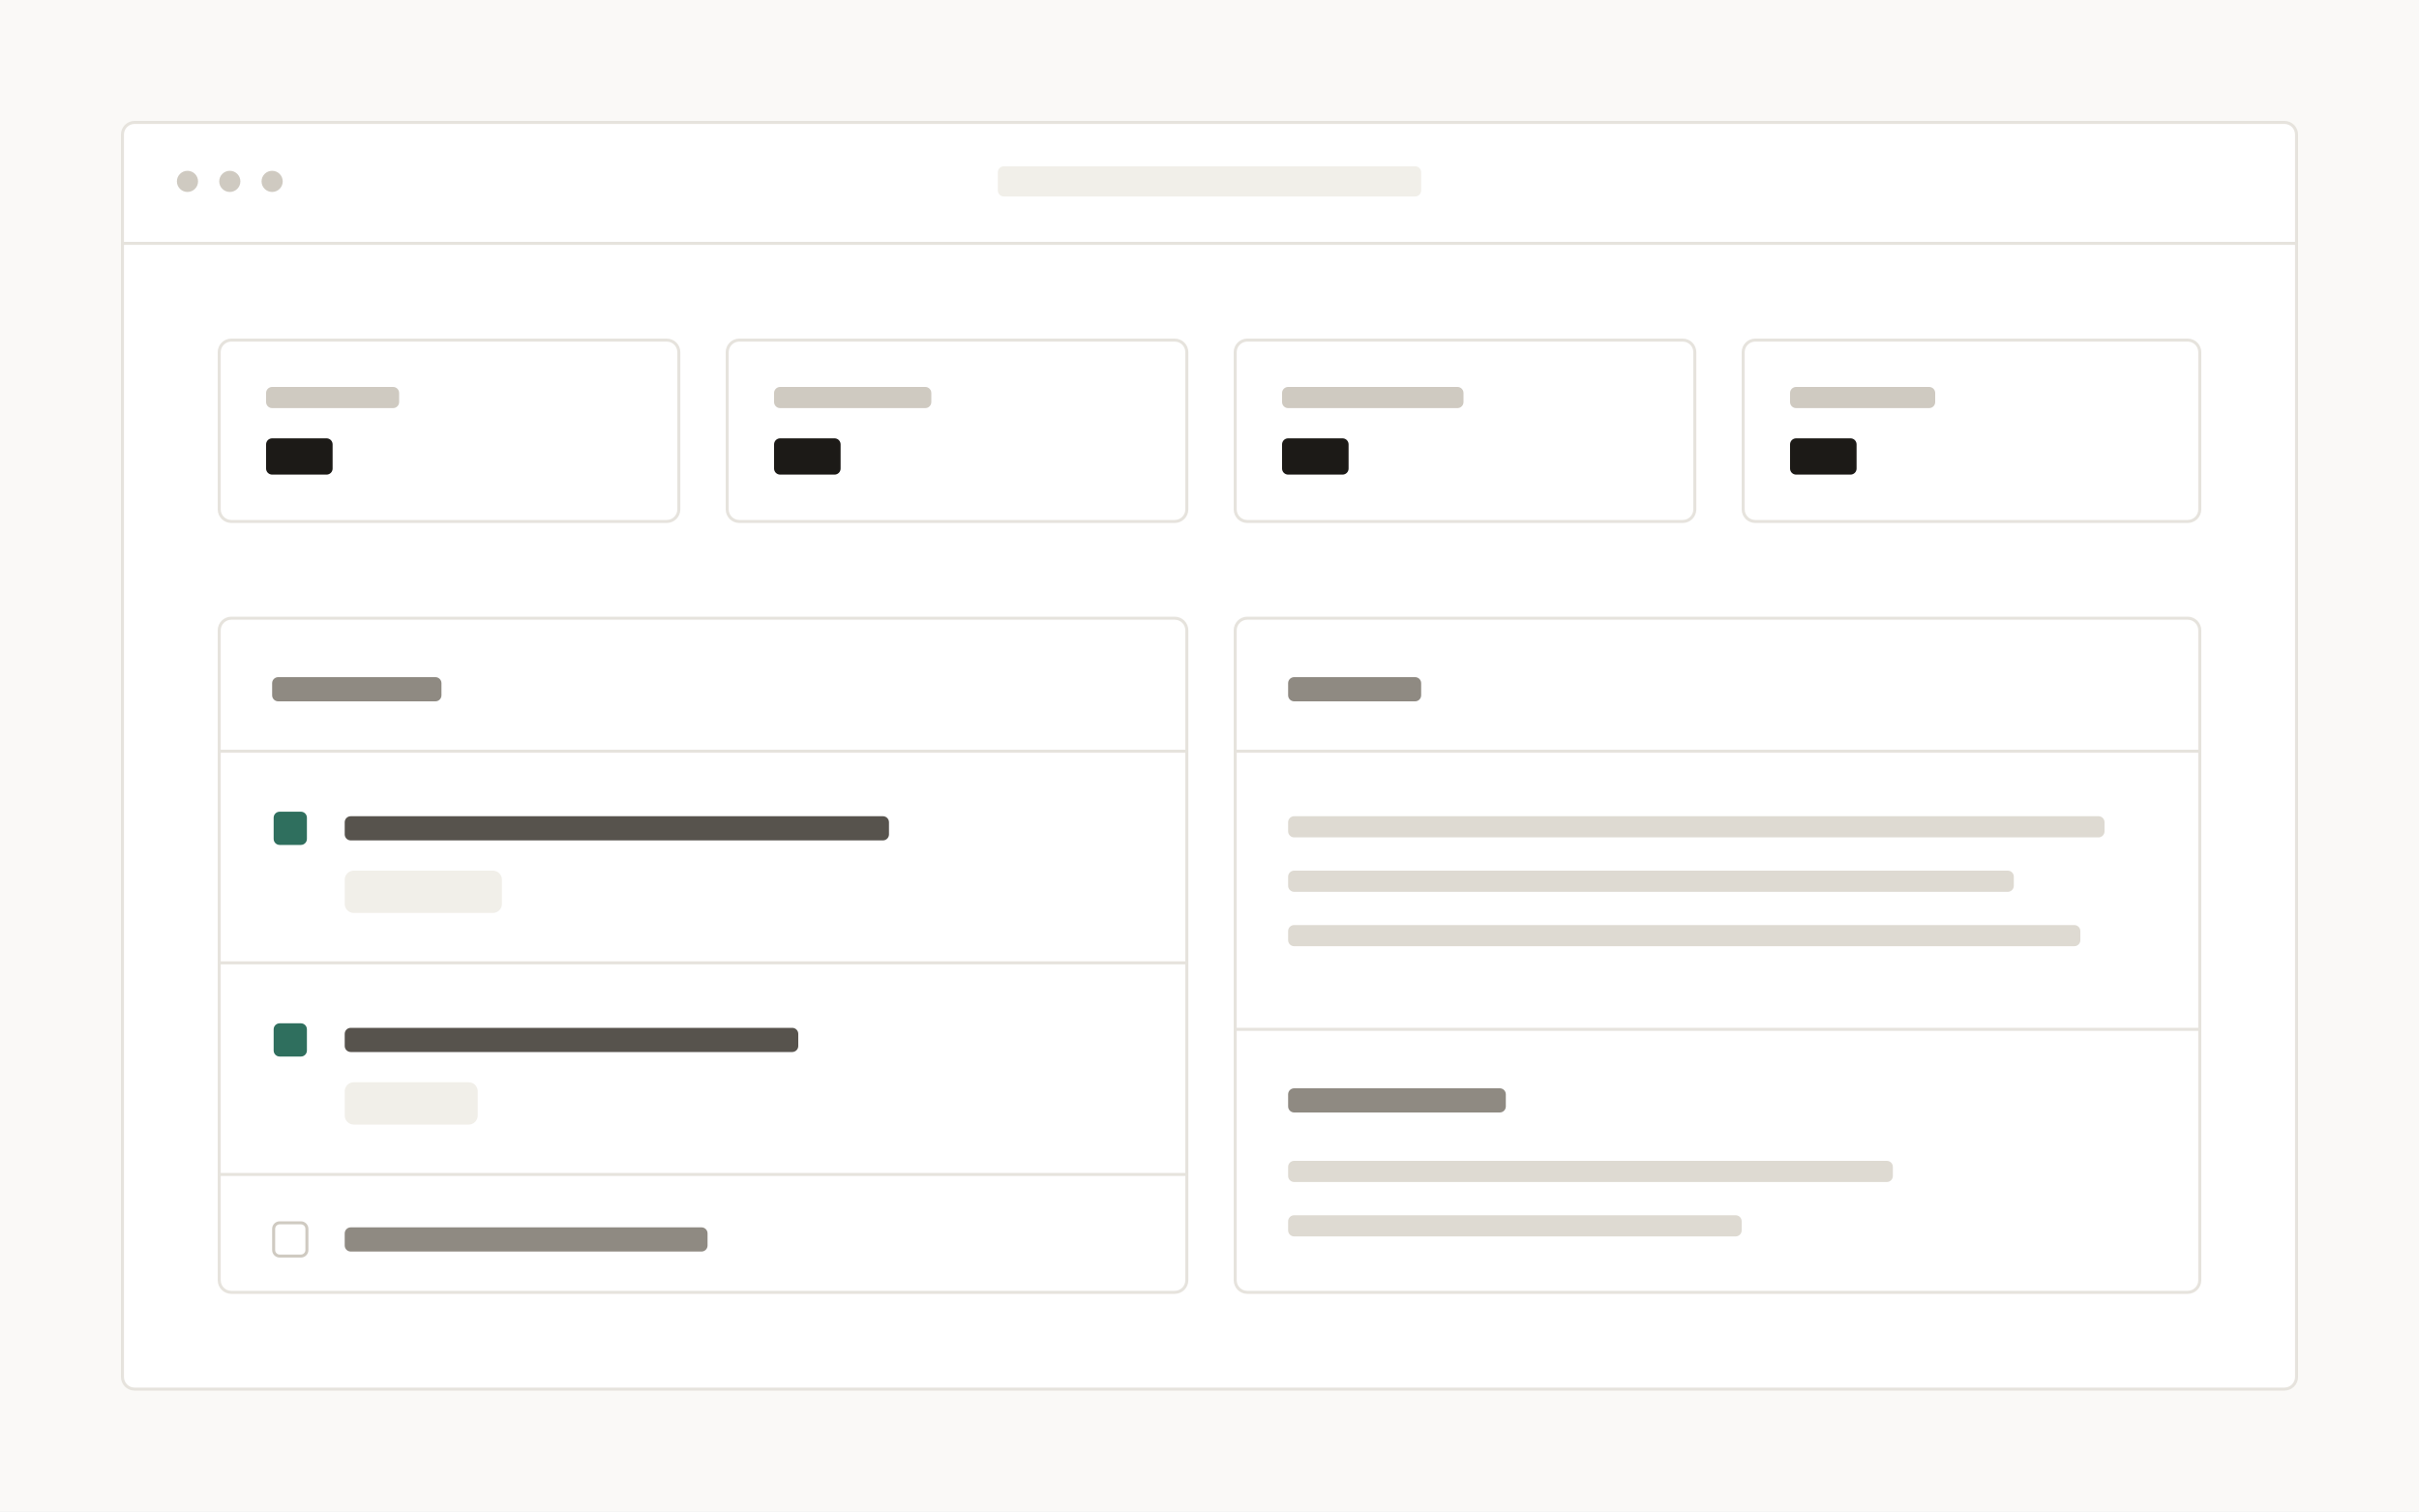
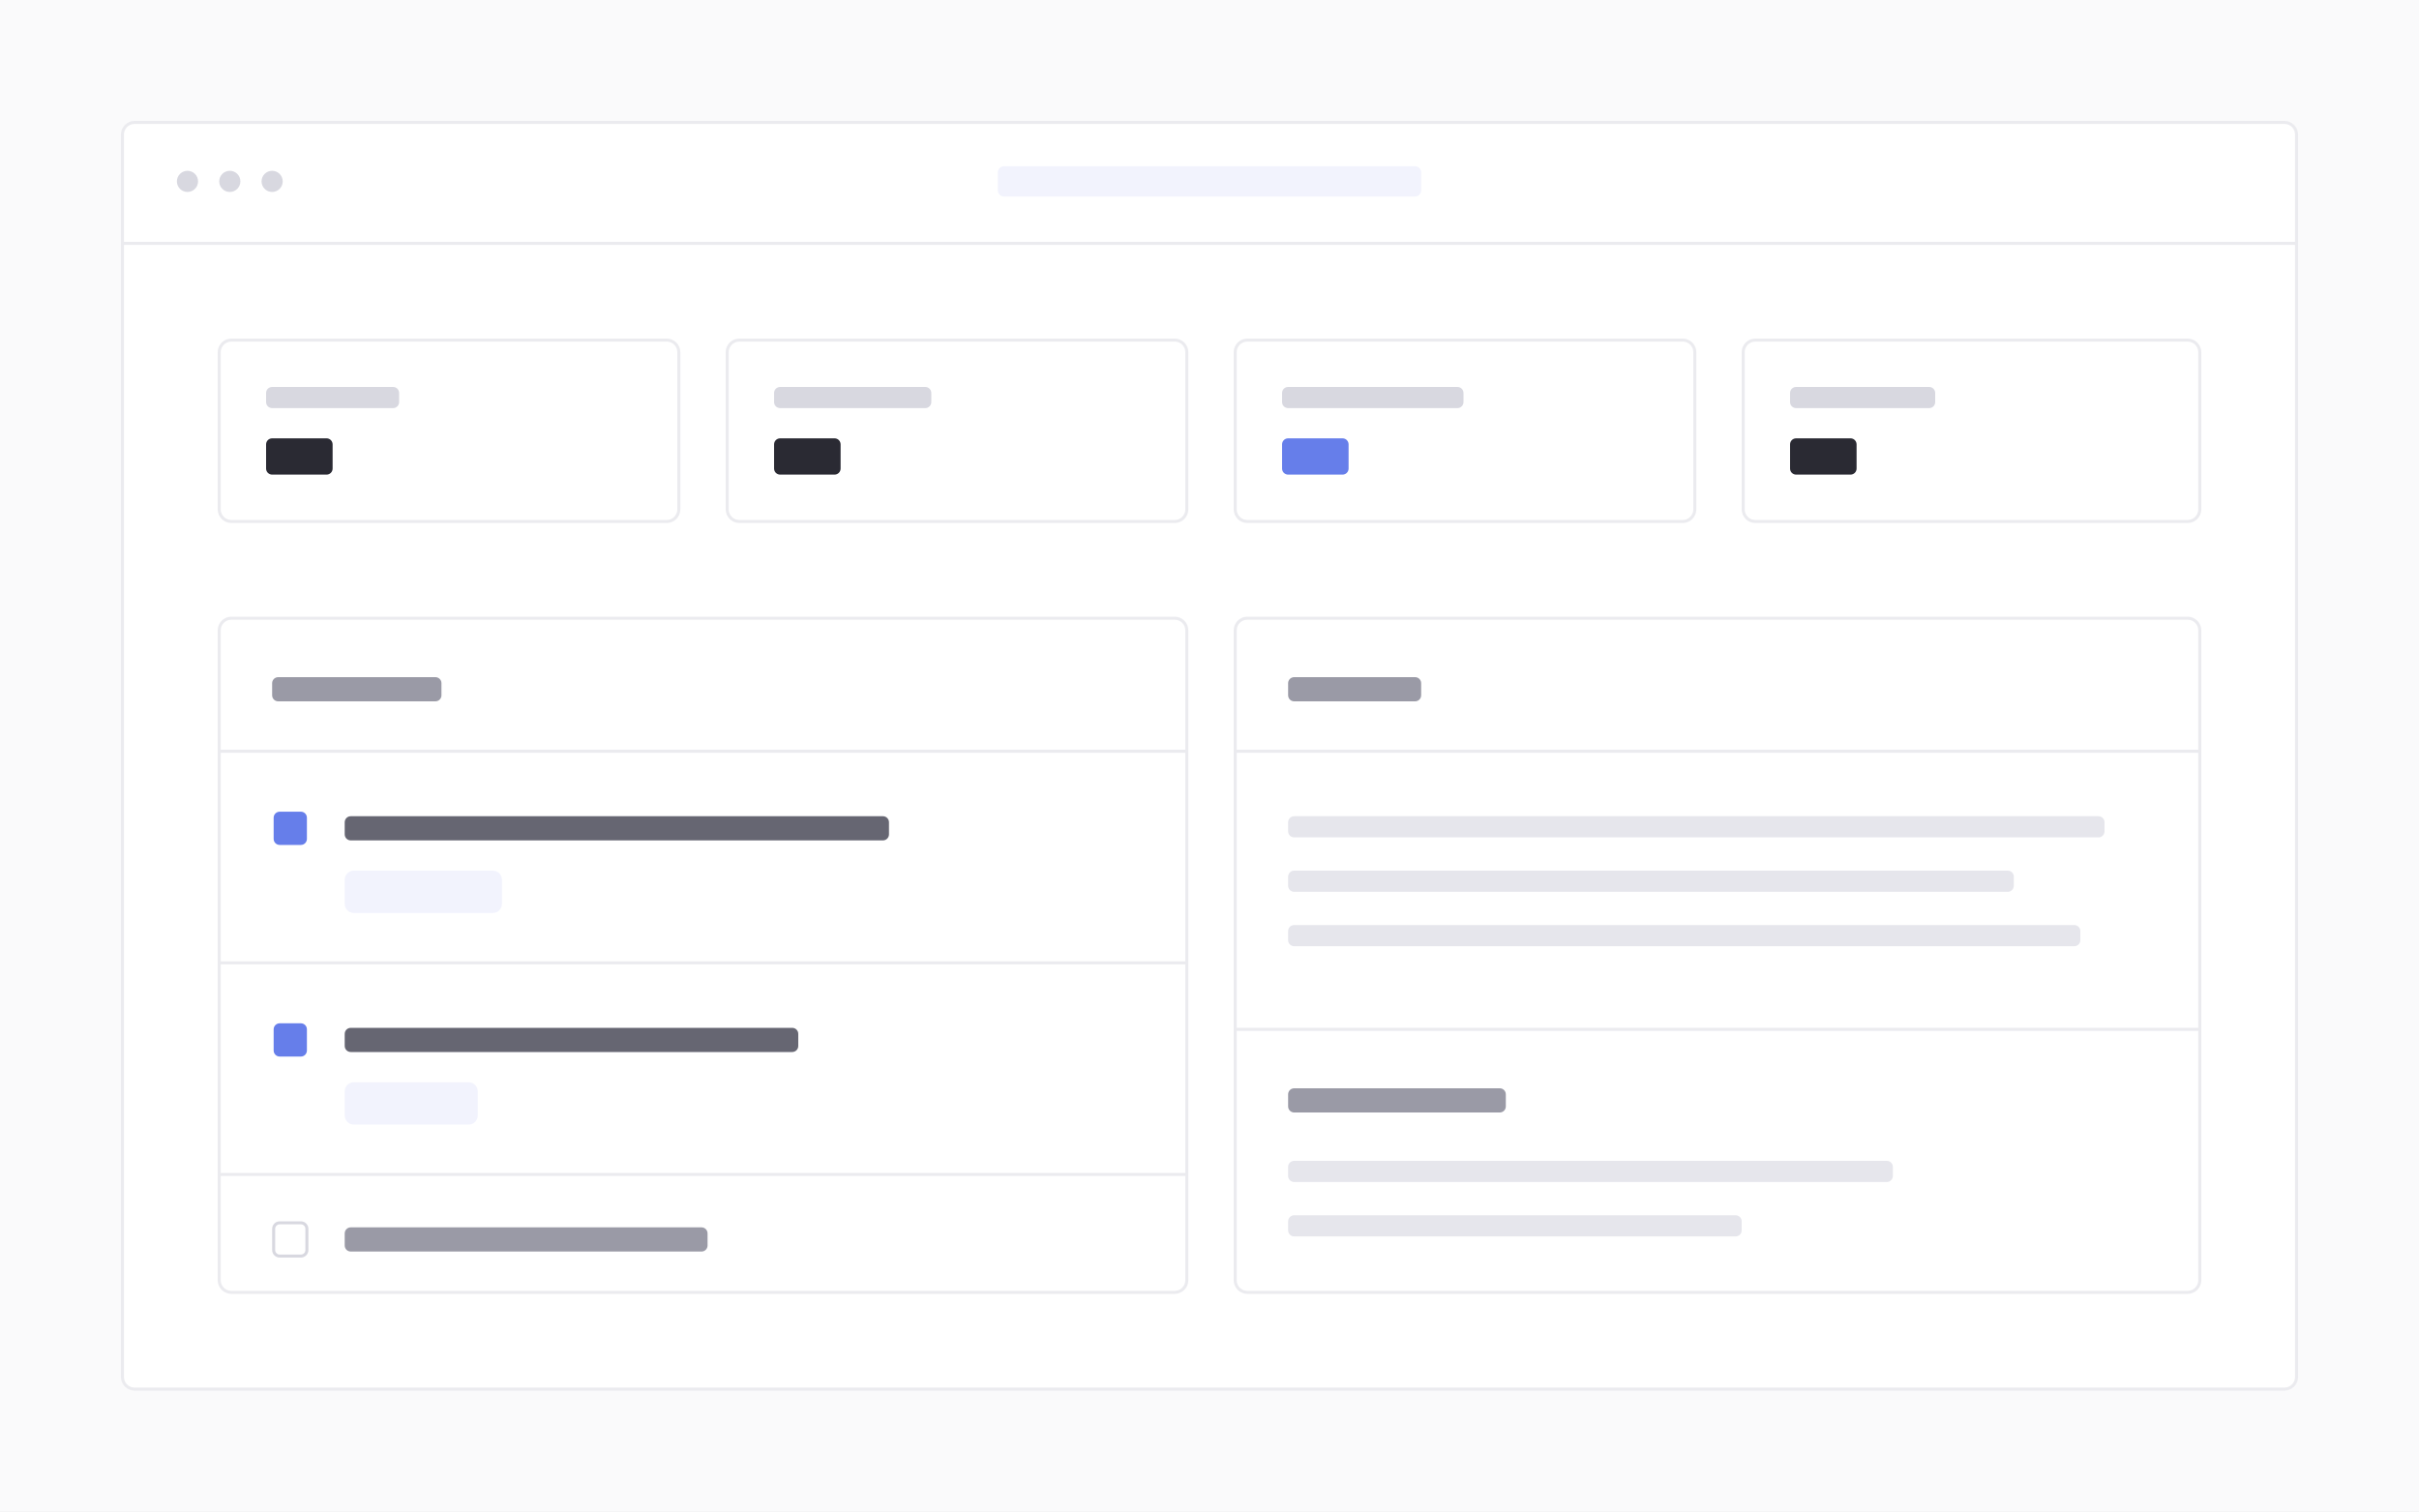
<svg xmlns="http://www.w3.org/2000/svg" viewBox="0 0 800 500" role="img" aria-labelledby="t">
-   <rect width="800" height="500" fill="#faf9f7" />
-   <rect x="40.5" y="40.5" width="719" height="419" rx="4" fill="#ffffff" stroke="#e6e3dd" />
-   <line x1="40.5" y1="80.5" x2="759.5" y2="80.5" stroke="#e6e3dd" />
-   <circle cx="62" cy="60" r="3.5" fill="#cfcac1" />
-   <circle cx="76" cy="60" r="3.5" fill="#cfcac1" />
-   <circle cx="90" cy="60" r="3.5" fill="#cfcac1" />
-   <rect x="330" y="55" width="140" height="10" rx="2" fill="#f1efe9" />
+   <rect width="800" height="500" fill="#fafafb" />
+   <rect x="40.5" y="40.5" width="719" height="419" rx="4" fill="#ffffff" stroke="#ebebef" />
+   <line x1="40.5" y1="80.5" x2="759.5" y2="80.5" stroke="#ebebef" />
+   <circle cx="62" cy="60" r="3.5" fill="#d8d8e0" />
+   <circle cx="76" cy="60" r="3.5" fill="#d8d8e0" />
+   <circle cx="90" cy="60" r="3.5" fill="#d8d8e0" />
+   <rect x="330" y="55" width="140" height="10" rx="2" fill="#f2f3fd" />
  <g>
-     <rect x="72.5" y="112.5" width="152" height="60" rx="4" fill="#ffffff" stroke="#e6e3dd" />
-     <rect x="88" y="128" width="44" height="7" rx="2" fill="#cfcac1" />
-     <rect x="88" y="145" width="22" height="12" rx="2" fill="#1c1a17" />
-     <rect x="240.5" y="112.5" width="152" height="60" rx="4" fill="#ffffff" stroke="#e6e3dd" />
-     <rect x="256" y="128" width="52" height="7" rx="2" fill="#cfcac1" />
-     <rect x="256" y="145" width="22" height="12" rx="2" fill="#1c1a17" />
-     <rect x="408.5" y="112.5" width="152" height="60" rx="4" fill="#ffffff" stroke="#e6e3dd" />
-     <rect x="424" y="128" width="60" height="7" rx="2" fill="#cfcac1" />
-     <rect x="424" y="145" width="22" height="12" rx="2" fill="#1c1a17" />
-     <rect x="576.5" y="112.5" width="151" height="60" rx="4" fill="#ffffff" stroke="#e6e3dd" />
-     <rect x="592" y="128" width="48" height="7" rx="2" fill="#cfcac1" />
-     <rect x="592" y="145" width="22" height="12" rx="2" fill="#1c1a17" />
+     <rect x="72.5" y="112.5" width="152" height="60" rx="4" fill="#ffffff" stroke="#ebebef" />
+     <rect x="88" y="128" width="44" height="7" rx="2" fill="#d8d8e0" />
+     <rect x="88" y="145" width="22" height="12" rx="2" fill="#2a2a33" />
+     <rect x="240.5" y="112.5" width="152" height="60" rx="4" fill="#ffffff" stroke="#ebebef" />
+     <rect x="256" y="128" width="52" height="7" rx="2" fill="#d8d8e0" />
+     <rect x="256" y="145" width="22" height="12" rx="2" fill="#2a2a33" />
+     <rect x="408.5" y="112.5" width="152" height="60" rx="4" fill="#ffffff" stroke="#ebebef" />
+     <rect x="424" y="128" width="60" height="7" rx="2" fill="#d8d8e0" />
+     <rect x="424" y="145" width="22" height="12" rx="2" fill="#667eea" />
+     <rect x="576.5" y="112.5" width="151" height="60" rx="4" fill="#ffffff" stroke="#ebebef" />
+     <rect x="592" y="128" width="48" height="7" rx="2" fill="#d8d8e0" />
+     <rect x="592" y="145" width="22" height="12" rx="2" fill="#2a2a33" />
  </g>
-   <rect x="72.5" y="204.5" width="320" height="223" rx="4" fill="#ffffff" stroke="#e6e3dd" />
-   <rect x="90" y="224" width="56" height="8" rx="2" fill="#8f8a82" />
-   <line x1="72.5" y1="248.5" x2="392.5" y2="248.5" stroke="#e6e3dd" />
+   <rect x="72.5" y="204.5" width="320" height="223" rx="4" fill="#ffffff" stroke="#ebebef" />
+   <rect x="90" y="224" width="56" height="8" rx="2" fill="#9a9aa6" />
+   <line x1="72.5" y1="248.5" x2="392.5" y2="248.5" stroke="#ebebef" />
  <g>
-     <rect x="90.5" y="268.5" width="11" height="11" rx="2" fill="#2f6f5e" />
-     <rect x="114" y="270" width="180" height="8" rx="2" fill="#57534d" />
-     <rect x="114" y="288" width="52" height="14" rx="3" fill="#f1efe9" />
-     <line x1="72.5" y1="318.5" x2="392.5" y2="318.5" stroke="#e6e3dd" />
-     <rect x="90.5" y="338.5" width="11" height="11" rx="2" fill="#2f6f5e" />
-     <rect x="114" y="340" width="150" height="8" rx="2" fill="#57534d" />
-     <rect x="114" y="358" width="44" height="14" rx="3" fill="#f1efe9" />
-     <line x1="72.5" y1="388.5" x2="392.5" y2="388.5" stroke="#e6e3dd" />
-     <rect x="90.5" y="404.5" width="11" height="11" rx="2" fill="#ffffff" stroke="#cfcac1" />
-     <rect x="114" y="406" width="120" height="8" rx="2" fill="#8f8a82" />
+     <rect x="90.5" y="268.5" width="11" height="11" rx="2" fill="#667eea" />
+     <rect x="114" y="270" width="180" height="8" rx="2" fill="#666672" />
+     <rect x="114" y="288" width="52" height="14" rx="3" fill="#f2f3fd" />
+     <line x1="72.5" y1="318.5" x2="392.5" y2="318.5" stroke="#ebebef" />
+     <rect x="90.5" y="338.5" width="11" height="11" rx="2" fill="#667eea" />
+     <rect x="114" y="340" width="150" height="8" rx="2" fill="#666672" />
+     <rect x="114" y="358" width="44" height="14" rx="3" fill="#f2f3fd" />
+     <line x1="72.5" y1="388.5" x2="392.5" y2="388.5" stroke="#ebebef" />
+     <rect x="90.5" y="404.5" width="11" height="11" rx="2" fill="#ffffff" stroke="#d8d8e0" />
+     <rect x="114" y="406" width="120" height="8" rx="2" fill="#9a9aa6" />
  </g>
-   <rect x="408.5" y="204.5" width="319" height="223" rx="4" fill="#ffffff" stroke="#e6e3dd" />
-   <rect x="426" y="224" width="44" height="8" rx="2" fill="#8f8a82" />
-   <line x1="408.5" y1="248.5" x2="727.5" y2="248.5" stroke="#e6e3dd" />
-   <g fill="#dedad2">
+   <rect x="408.5" y="204.5" width="319" height="223" rx="4" fill="#ffffff" stroke="#ebebef" />
+   <rect x="426" y="224" width="44" height="8" rx="2" fill="#9a9aa6" />
+   <line x1="408.5" y1="248.5" x2="727.5" y2="248.5" stroke="#ebebef" />
+   <g fill="#e6e6ec">
    <rect x="426" y="270" width="270" height="7" rx="2" />
    <rect x="426" y="288" width="240" height="7" rx="2" />
    <rect x="426" y="306" width="262" height="7" rx="2" />
  </g>
-   <line x1="408.5" y1="340.5" x2="727.5" y2="340.5" stroke="#e6e3dd" />
-   <rect x="426" y="360" width="72" height="8" rx="2" fill="#8f8a82" />
-   <g fill="#dedad2">
+   <line x1="408.5" y1="340.5" x2="727.5" y2="340.5" stroke="#ebebef" />
+   <rect x="426" y="360" width="72" height="8" rx="2" fill="#9a9aa6" />
+   <g fill="#e6e6ec">
    <rect x="426" y="384" width="200" height="7" rx="2" />
    <rect x="426" y="402" width="150" height="7" rx="2" />
  </g>
</svg>
